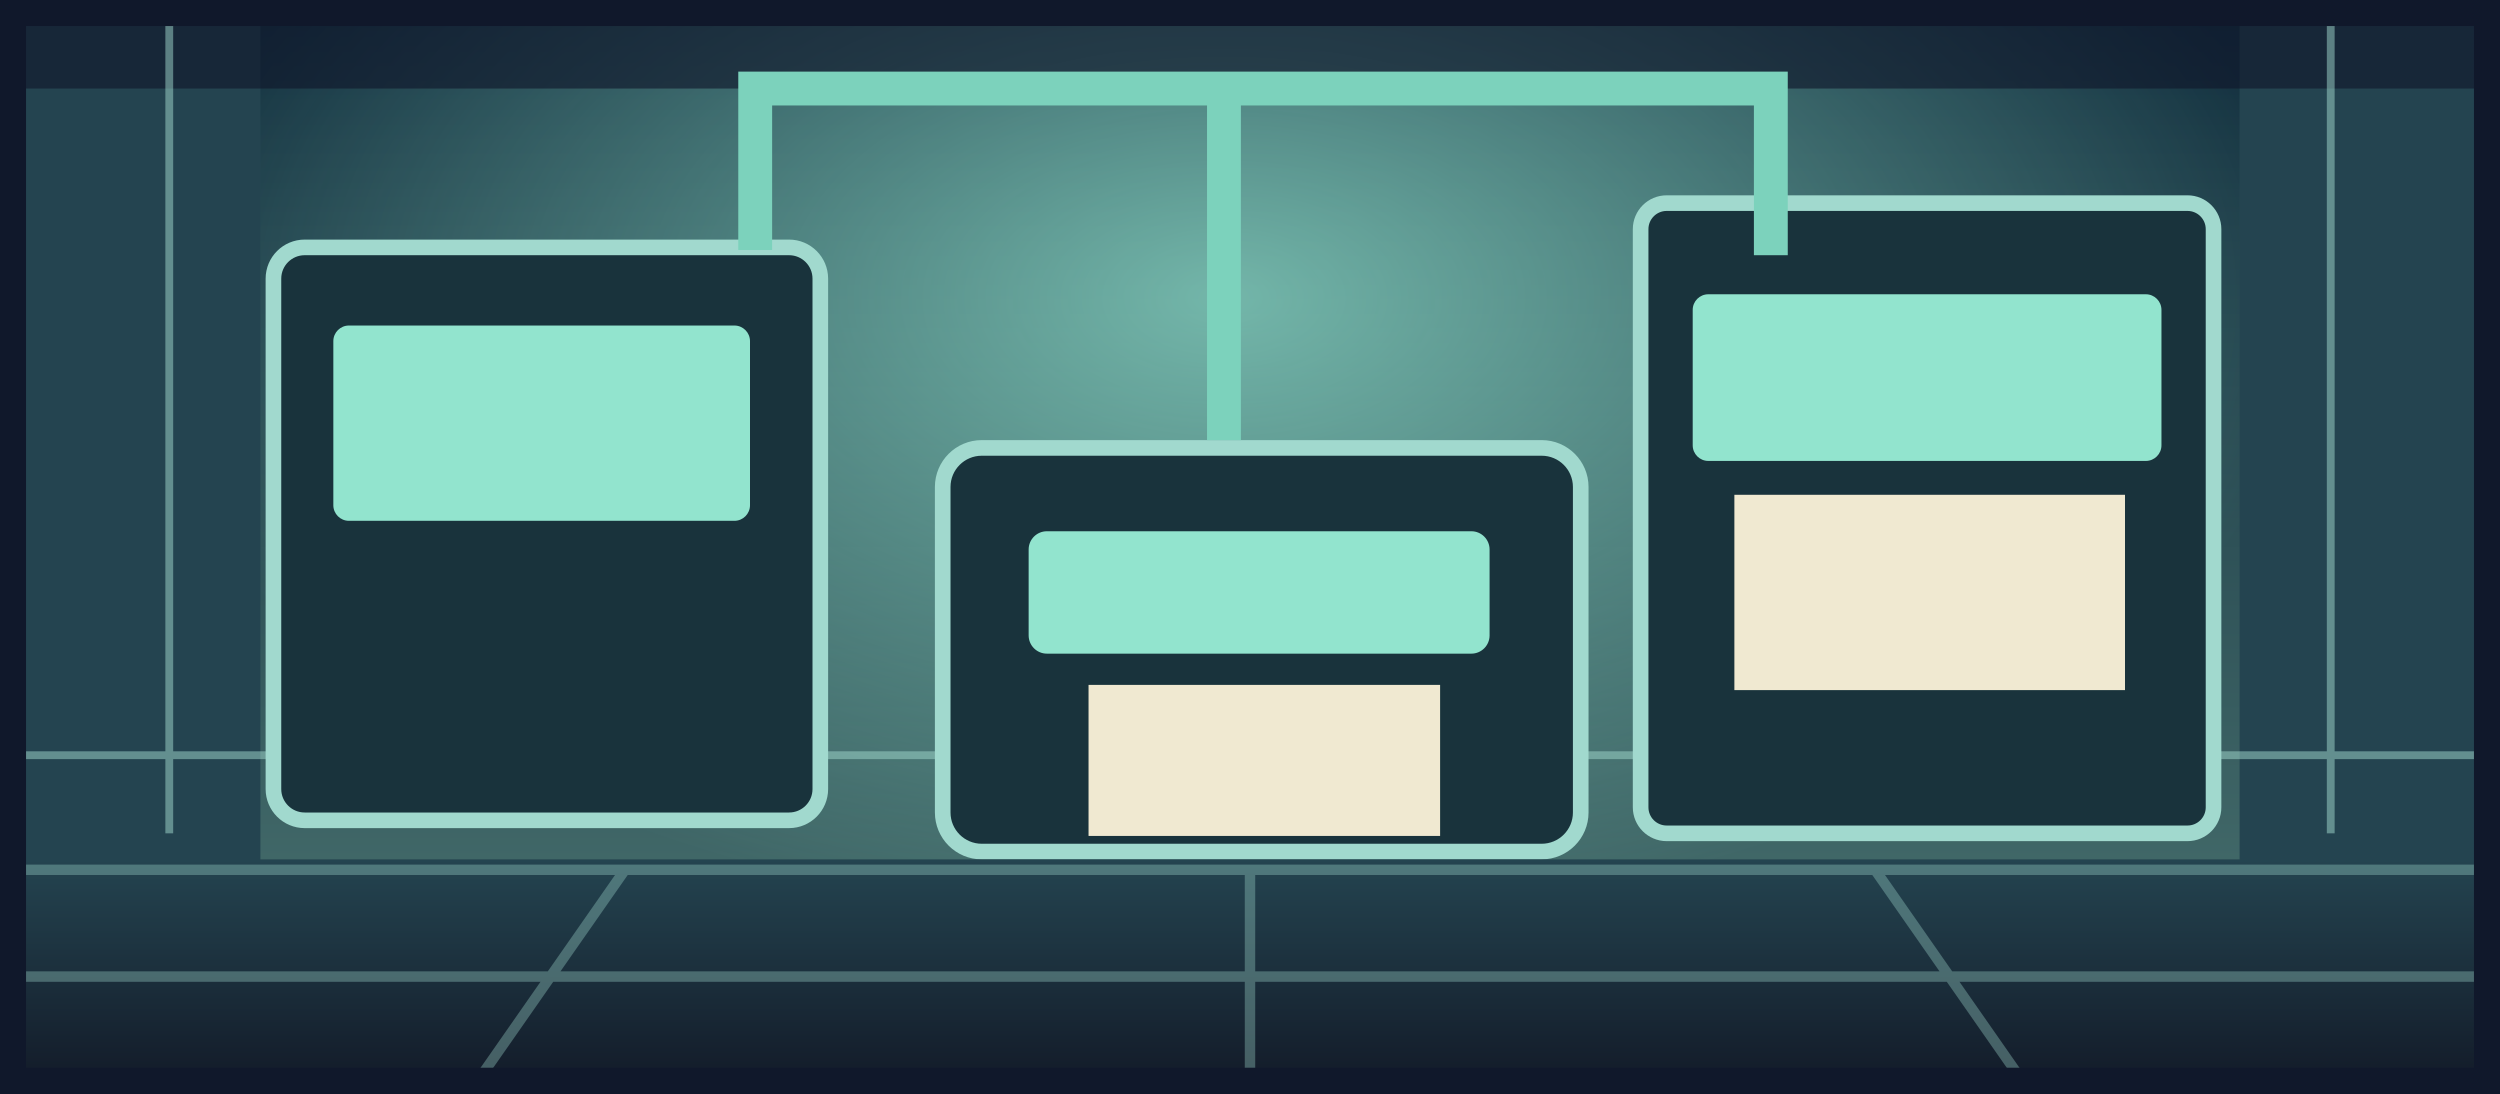
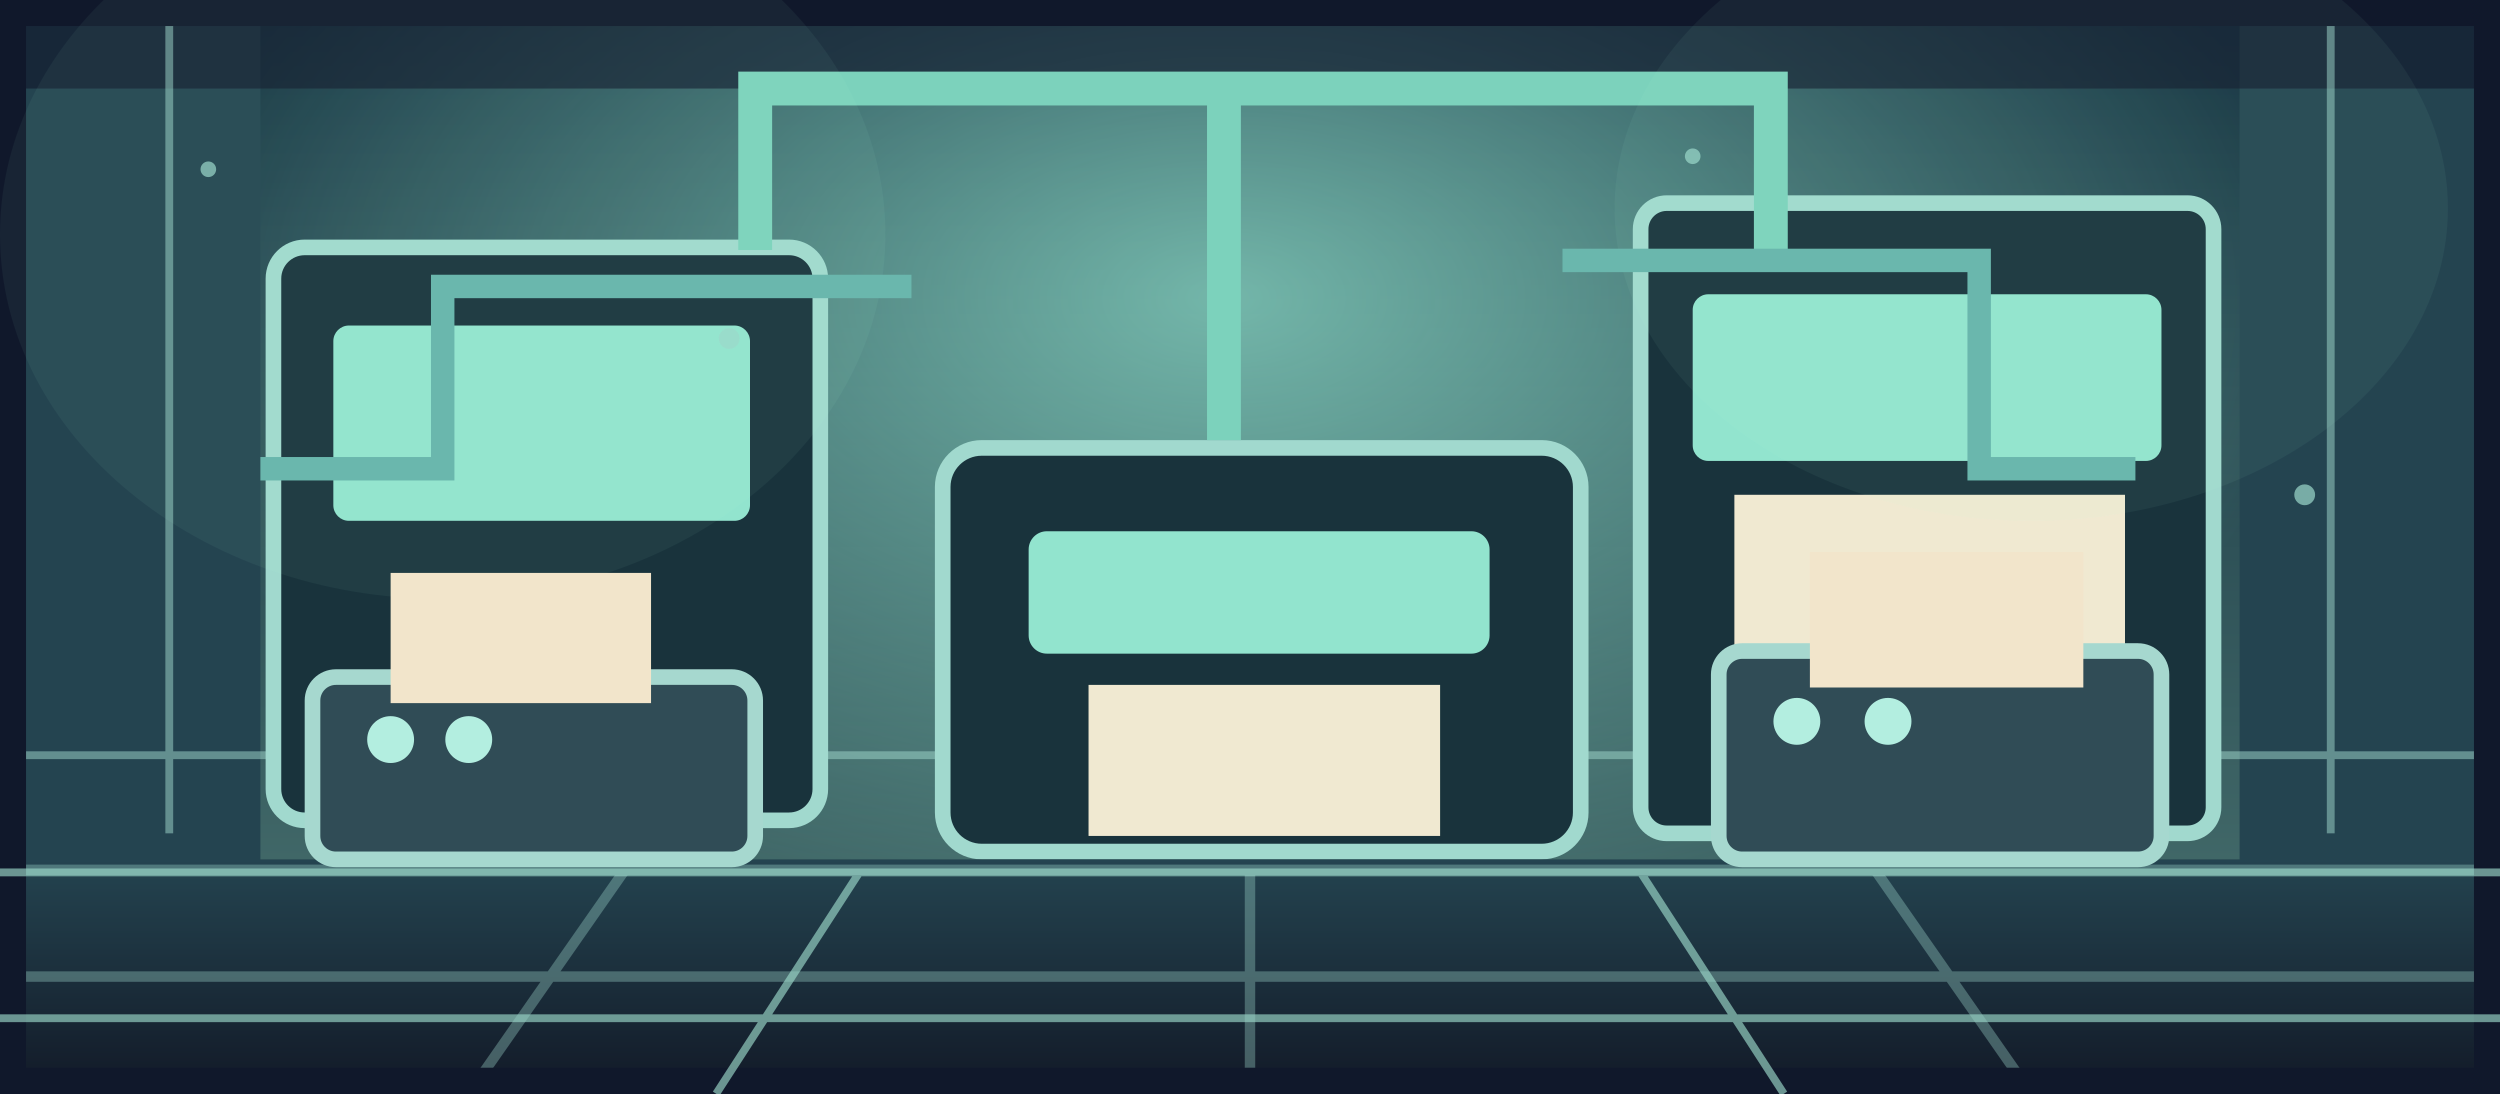
<svg xmlns="http://www.w3.org/2000/svg" viewBox="0 0 960 420" role="img" aria-label="printer fantasy dungeon illustrated backdrop">
  <defs>
    <linearGradient id="sky" x2="0" y2="1">
      <stop stop-color="#102c3c" />
      <stop offset="1" stop-color="#4d7773" />
    </linearGradient>
    <radialGradient id="light">
      <stop stop-color="#a6ffe4" stop-opacity=".62" />
      <stop offset="1" stop-color="#a6ffe4" stop-opacity="0" />
    </radialGradient>
    <linearGradient id="floor" x2="0" y2="1">
      <stop stop-color="#244450" />
      <stop offset="1" stop-color="#121927" />
    </linearGradient>
  </defs>
  <path fill="url(#sky)" d="M0 0h960v420H0z" />
  <ellipse cx="470" cy="115" rx="420" ry="240" fill="url(#light)" />
  <path d="M0 0h100v335H0zM860 0h100v335H860z" fill="#244450" />
  <path d="M0 0h960v34H0z" fill="#10172b" opacity=".65" />
  <g opacity=".5" stroke="#a1d9ce" stroke-width="3">
    <path d="M65 0v320M895 0v320M0 290h960" />
  </g>
  <g fill="#19333c" stroke="#a1d9ce" stroke-width="6">
    <rect x="105" y="95" width="210" height="220" rx="12" />
    <rect x="630" y="78" width="220" height="242" rx="10" />
    <rect x="362" y="172" width="245" height="155" rx="15" />
  </g>
  <g fill="#92e4ce">
    <rect x="128" y="125" width="160" height="75" rx="6" />
    <rect x="650" y="113" width="180" height="64" rx="6" />
    <rect x="395" y="204" width="177" height="47" rx="7" />
  </g>
  <g fill="#f0e9d1">
    <path d="M418 263h135v58H418z" />
    <path d="M666 190h150v75H666z" />
  </g>
  <g stroke="#7cd2bc" stroke-width="13">
    <path d="M290 96V34h390v64M470 34v135" fill="none" />
  </g>
  <path d="M0 330h960v90H0z" fill="url(#floor)" />
  <path d="M0 334h960M0 375h960M240 334l-60 86M720 334l60 86M480 334v86" stroke="#a1d9ce" stroke-opacity=".35" stroke-width="4" />
  <path d="M0 0h960v420H0z" fill="none" stroke="#10182b" stroke-width="20" />
+   <g opacity=".85">
+     <ellipse cx="170" cy="90" rx="170" ry="140" fill="#a9ffe5" opacity=".06" />
+     <ellipse cx="780" cy="80" rx="160" ry="120" fill="#a9ffe5" opacity=".06" />
+   </g>
+   <g fill="#304c56" stroke="#a6d8cf" stroke-width="6">
+     <rect x="120" y="260" width="170" height="70" rx="9" />
+     <rect x="660" y="250" width="170" height="80" rx="9" />
+   </g>
+   <g fill="#b3eee0">
+     <circle cx="150" cy="284" r="9" />
+     <circle cx="180" cy="284" r="9" />
+     <circle cx="690" cy="277" r="9" />
+     <circle cx="725" cy="277" r="9" />
+   </g>
+   <g fill="#f2e5cb">
+     <path d="M150 220h100v50H150zM695 212h105v52H695z" />
+   </g>
+   <g stroke="#6ab7ad" stroke-width="9" fill="none">
+     <path d="M100 180h70v-70h180M820 180h-60v-80H600" />
+   </g>
+   <g fill="#9bd9ca" opacity=".7">
+     <circle cx="80" cy="65" r="3" />
+     <circle cx="280" cy="130" r="4" />
+     <circle cx="650" cy="60" r="3" />
+     <circle cx="885" cy="190" r="4" />
+   </g>
+   <g fill="none" stroke="#9bd9ca" stroke-width="3" opacity=".65">
+     <path d="M0 335h960M0 391h960M330 335l-55 85M630 335l55 85" />
+   </g>
</svg>
